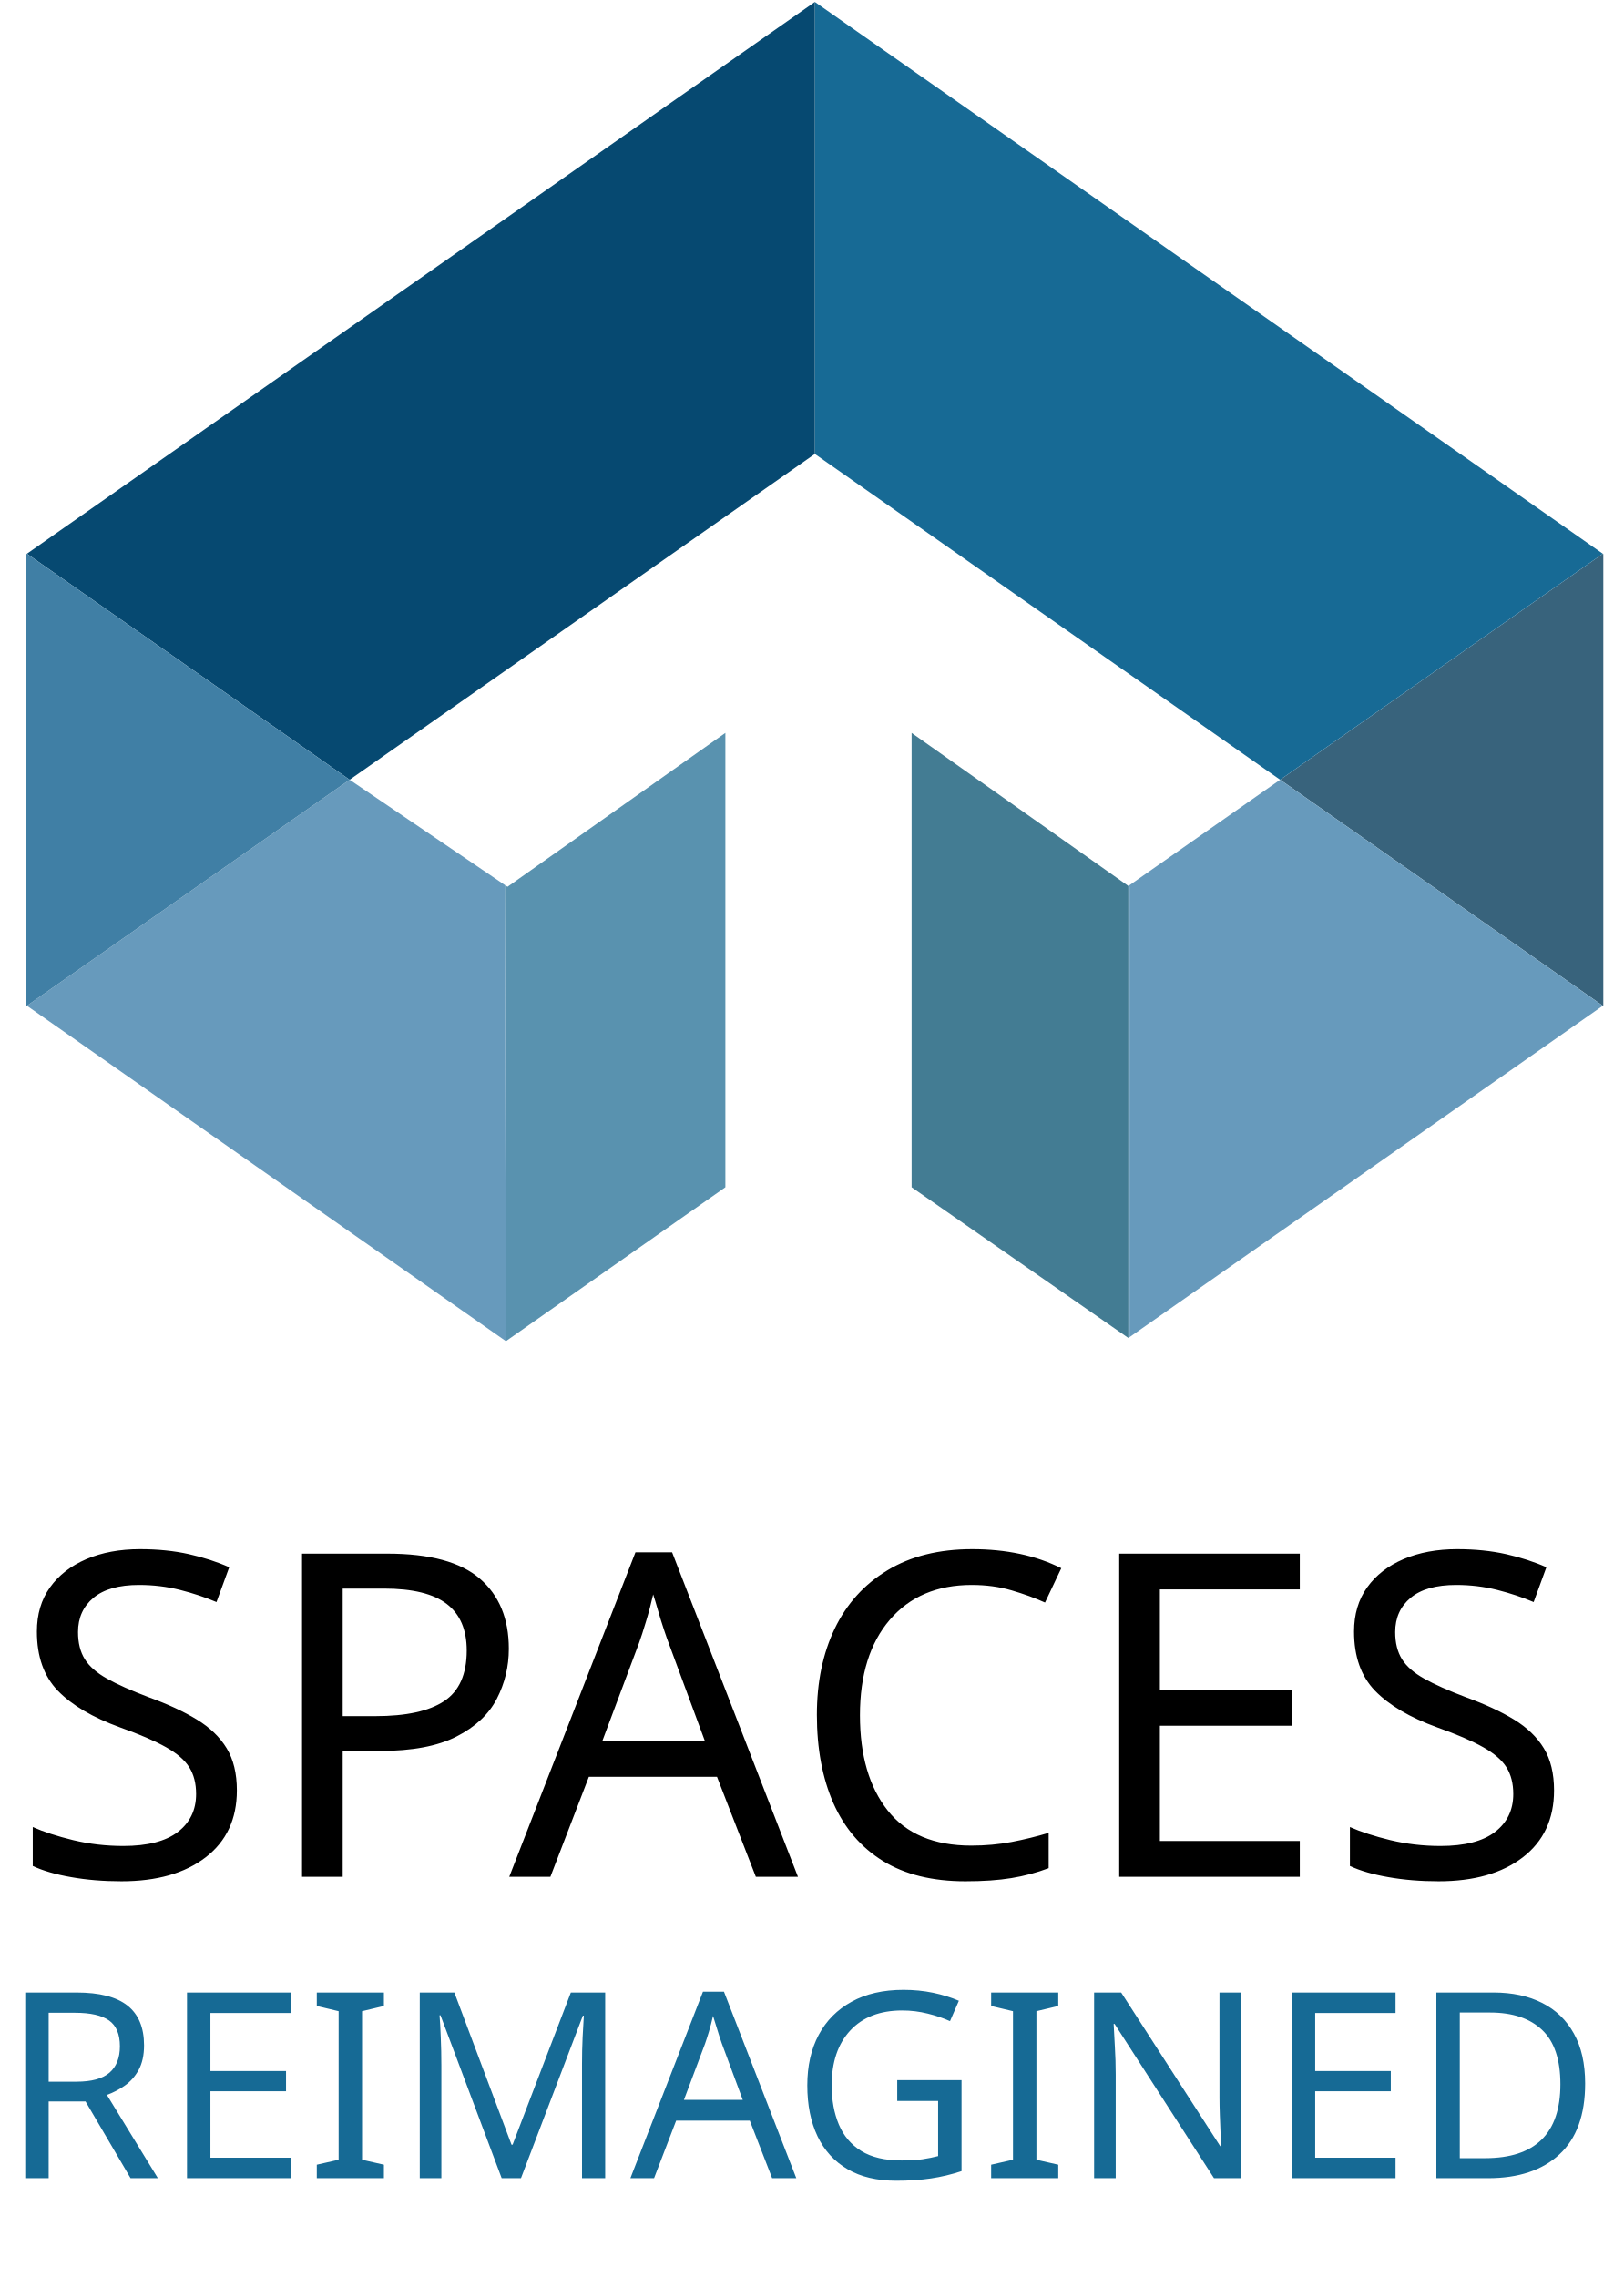
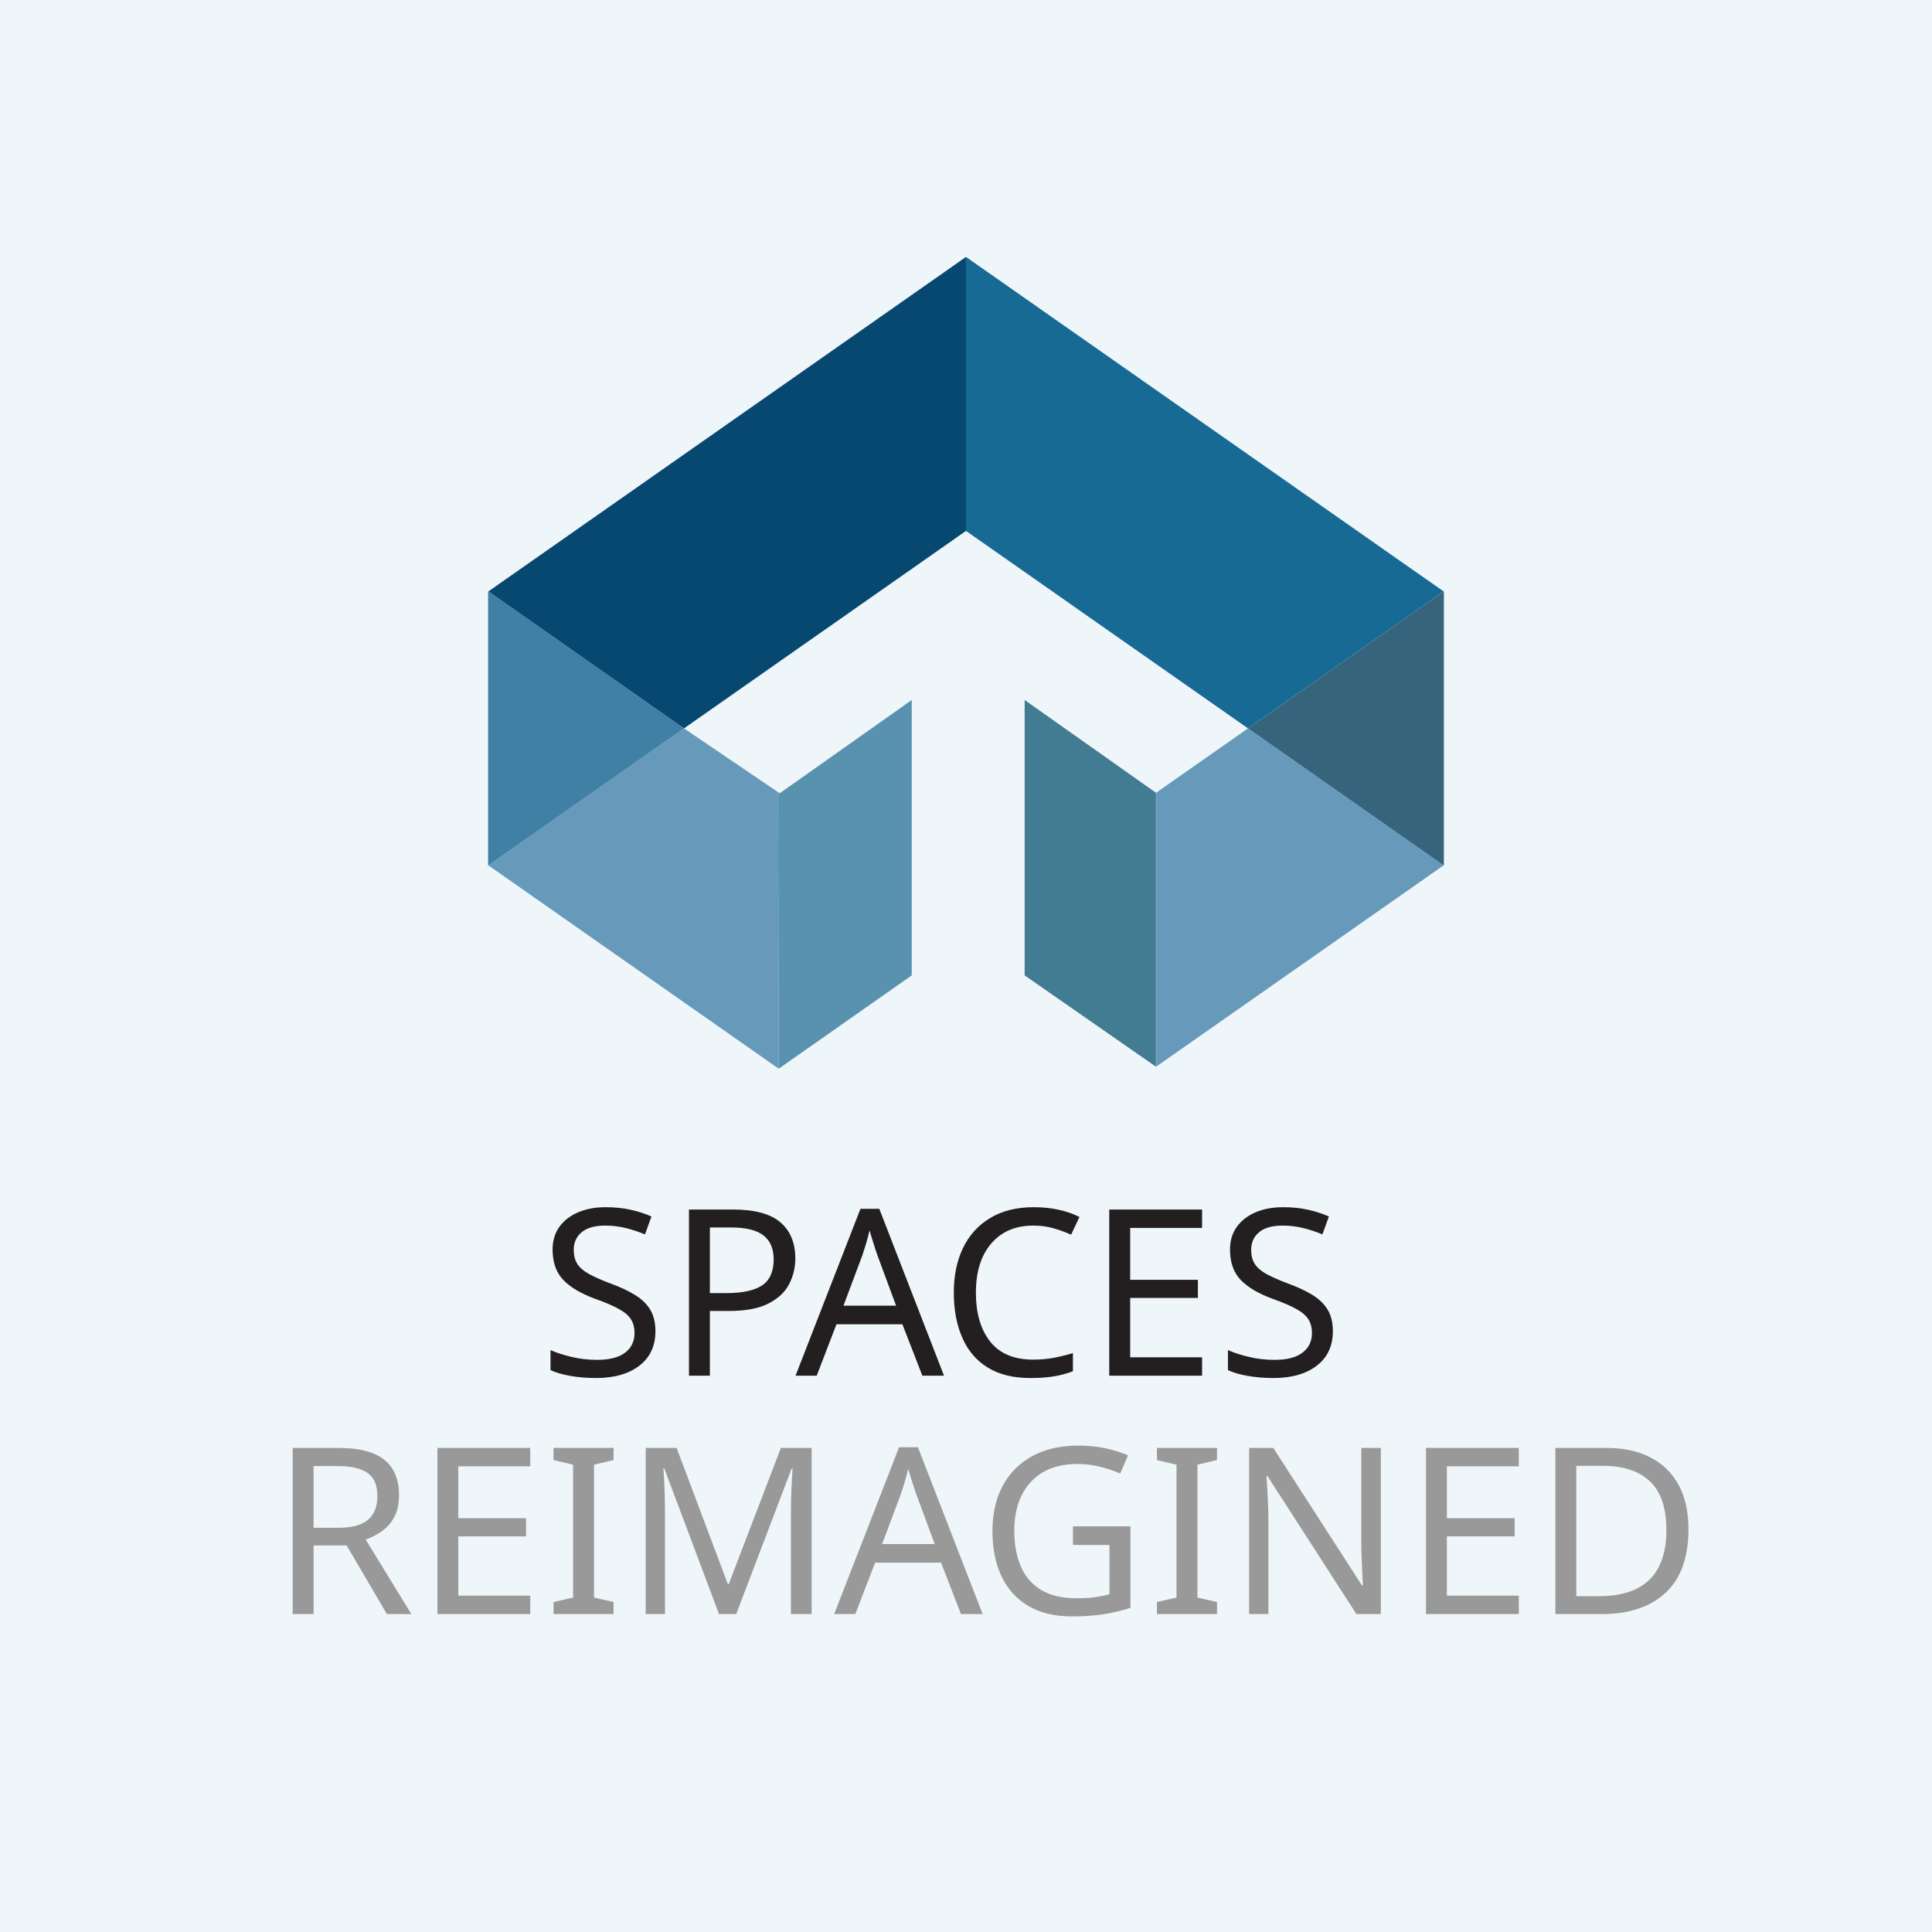
- <svg xmlns="http://www.w3.org/2000/svg" version="1.1" id="Layer_1" x="0px" y="0px" width="209.062px" height="293.187px" viewBox="0 0 209.062 293.187" enable-background="new 0 0 209.062 293.187" xml:space="preserve">
-   <g>
+ <svg xmlns="http://www.w3.org/2000/svg" version="1.1" id="Layer_1" x="0px" y="0px" width="612px" height="612px" viewBox="0 0 612 612" enable-background="new 0 0 612 612" xml:space="preserve">
+   <rect fill="#EFF6F9" width="612" height="612" />
+   <g id="XMLID_5_">
    <g>
-       <g id="XMLID_5_">
-         <g>
-           <polygon fill="#38637C" points="206.437,71.35 206.437,129.45 206.377,129.5 164.887,100.44 164.827,100.4 206.377,71.3       206.437,71.34     " />
-           <polygon fill="#176A95" points="206.377,71.3 164.827,100.4 104.917,58.45 104.917,0.25     " />
-           <polygon fill="#679ABC" points="164.827,100.4 164.887,100.44 206.377,129.5 145.437,172.17 145.437,114.19 145.437,114.18       145.287,114.08     " />
-           <polygon fill="#679ABC" points="145.437,114.18 145.437,114.19 145.437,172.17 145.287,172.28 145.287,114.08     " />
-           <polygon fill="#437C93" points="145.287,114.08 145.287,172.28 131.066,162.391 117.377,152.87 117.377,94.37     " />
-           <polygon fill="#064971" points="104.917,0.25 104.917,58.45 45.017,100.4 3.467,71.3     " />
-           <polygon fill="#5992AF" points="65.347,114.18 93.397,94.37 93.397,152.87 65.137,172.69 64.997,114.08 65.057,113.99     " />
-           <polygon fill="#679ABC" points="64.997,114.08 65.137,172.69 3.467,129.5 45.017,100.4 65.057,113.99     " />
-           <polygon fill="#407FA5" points="45.017,100.4 3.467,129.5 3.397,129.45 3.397,71.34 3.467,71.3     " />
-         </g>
-         <g>
- 			</g>
-       </g>
+       <polygon fill="#6799BB" points="246.468,251.131 246.677,338.529 154.715,274.125 216.674,230.731 246.557,250.997   " />
+       <polygon fill="#4080A5" points="154.715,187.338 216.674,230.731 154.715,274.125 154.611,274.05 154.611,187.397   " />
+       <polygon fill="#6799BB" points="395.422,230.791 457.291,274.125 366.419,337.754 366.419,251.295 366.419,251.28     366.195,251.131 395.333,230.731   " />
+       <polygon fill="#427C92" points="366.195,251.131 366.195,337.918 344.99,323.17 324.576,308.974 324.576,221.74   " />
+       <polygon fill="#176A94" points="457.291,187.338 395.333,230.731 305.996,168.176 305.996,81.389   " />
+       <polygon fill="#074871" points="305.996,81.389 305.996,168.176 216.674,230.731 154.715,187.338   " />
+       <polygon fill="#6799BB" points="366.419,251.295 366.419,337.754 366.195,337.918 366.195,251.131 366.419,251.28   " />
+       <polygon fill="#37647D" points="457.291,274.125 395.422,230.791 395.333,230.731 457.291,187.338 457.381,187.397     457.381,187.413 457.381,274.05   " />
+       <polygon fill="#5992AF" points="246.99,251.28 288.817,221.74 288.817,308.974 246.677,338.529 246.468,251.131 246.557,250.997       " />
    </g>
-     <text transform="matrix(1 0 0 1 1.249 241.6562)" font-family="'BrandonGrotesque-Bold'" font-size="58.26">SPACES</text>
-     <text transform="matrix(1 0 0 1 0 280.4619)" fill="#166A95" font-family="'BrandonGrotesque-Medium'" font-size="33.485">REIMAGINED</text>
+     <g>
+ 	</g>
  </g>
+   <text transform="matrix(1 0 0 1 170.6206 435.7793)" fill="#231F20" font-family="'Verlag-Bold'" font-size="73.717">SPACES</text>
+   <text transform="matrix(1 0 0 1 85.5532 511.2969)" fill="#999999" font-family="'Verlag-Light'" font-size="73.717">REIMAGINED</text>
</svg>
